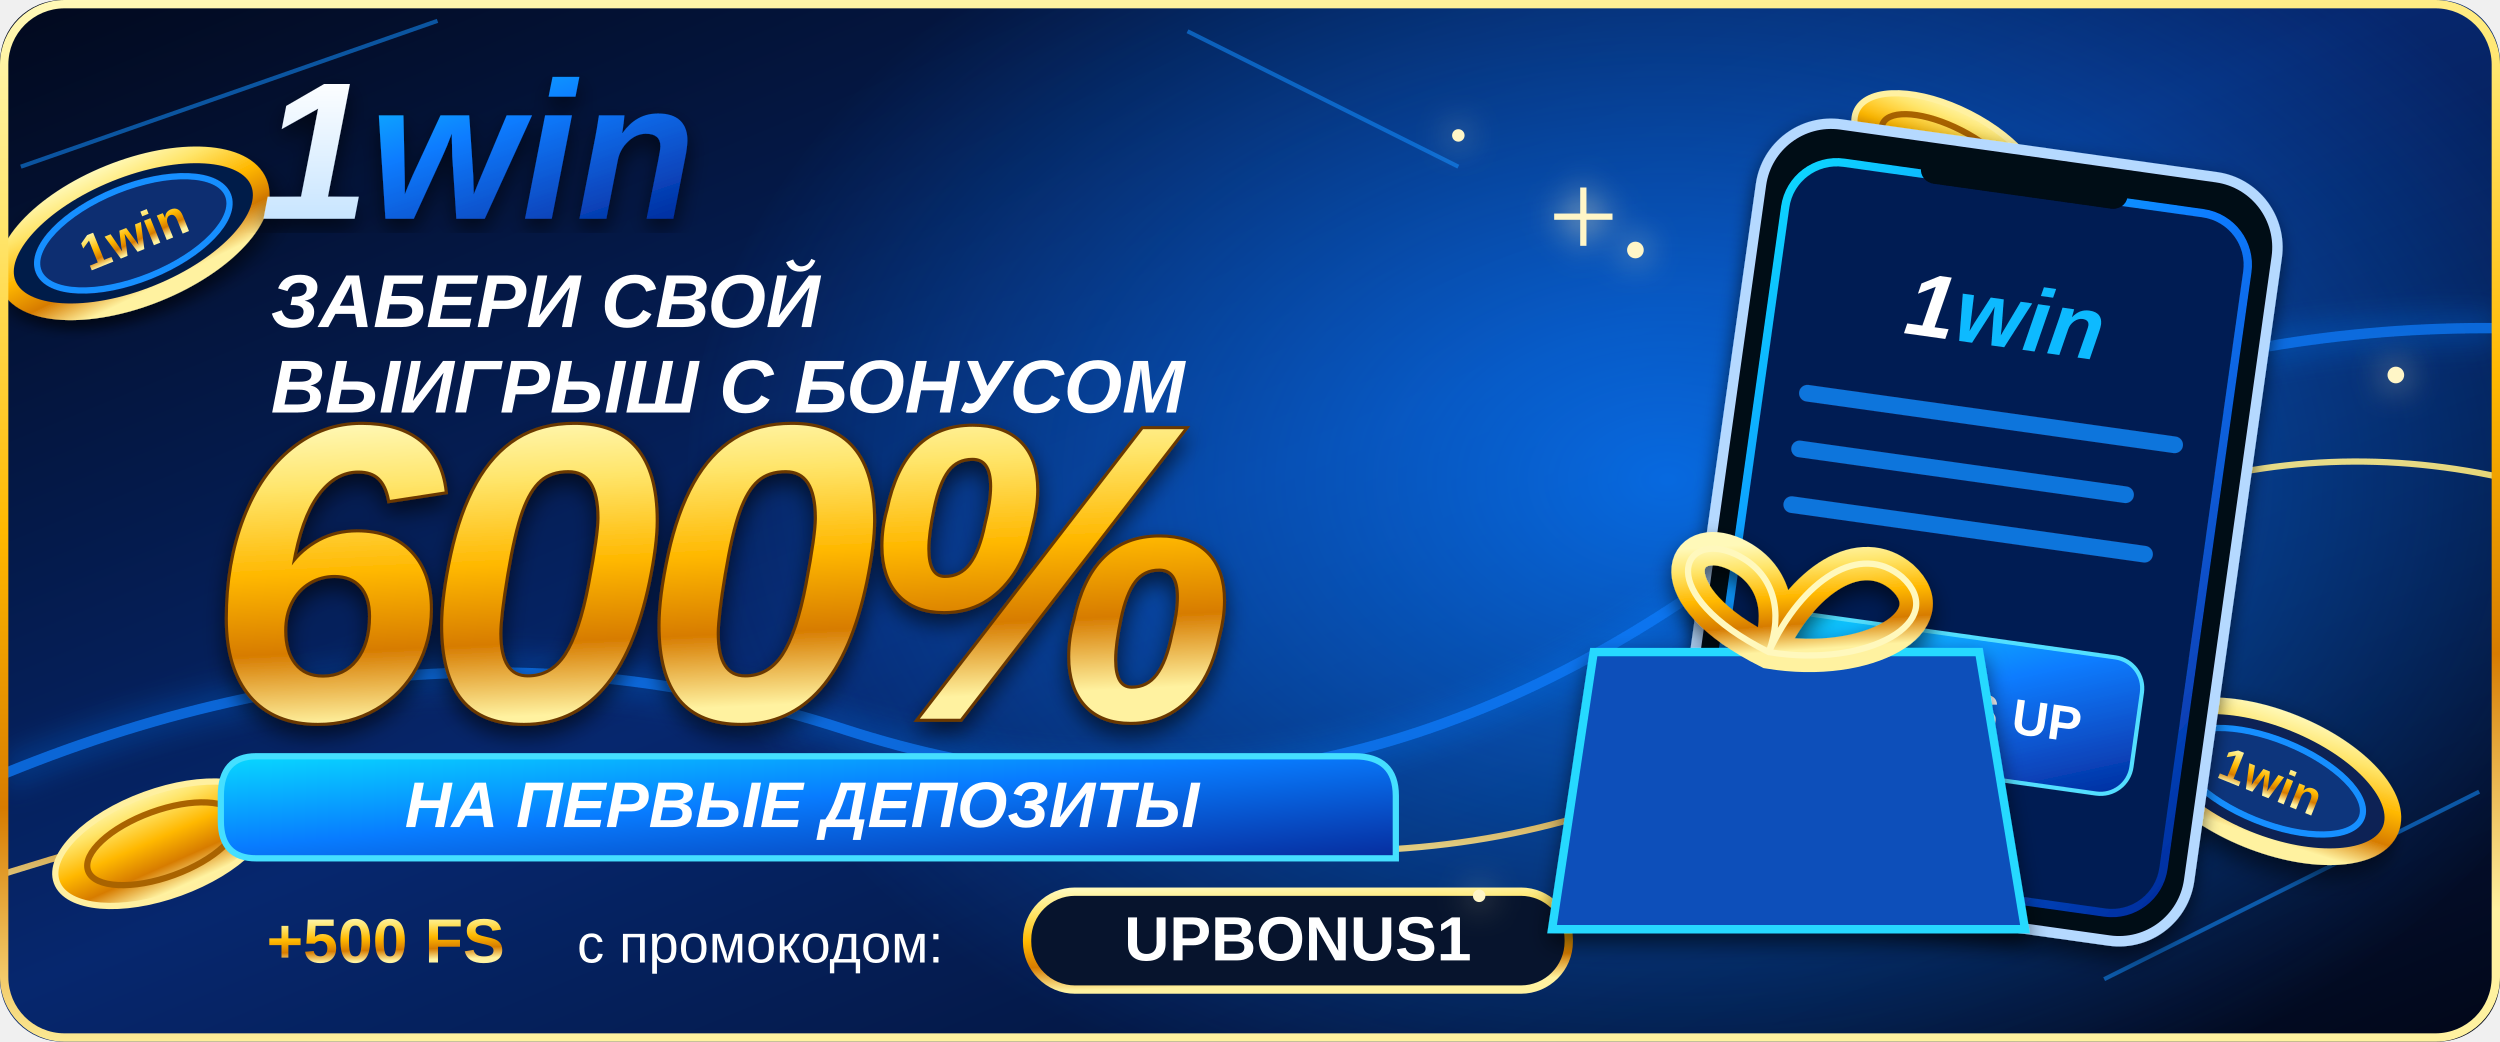
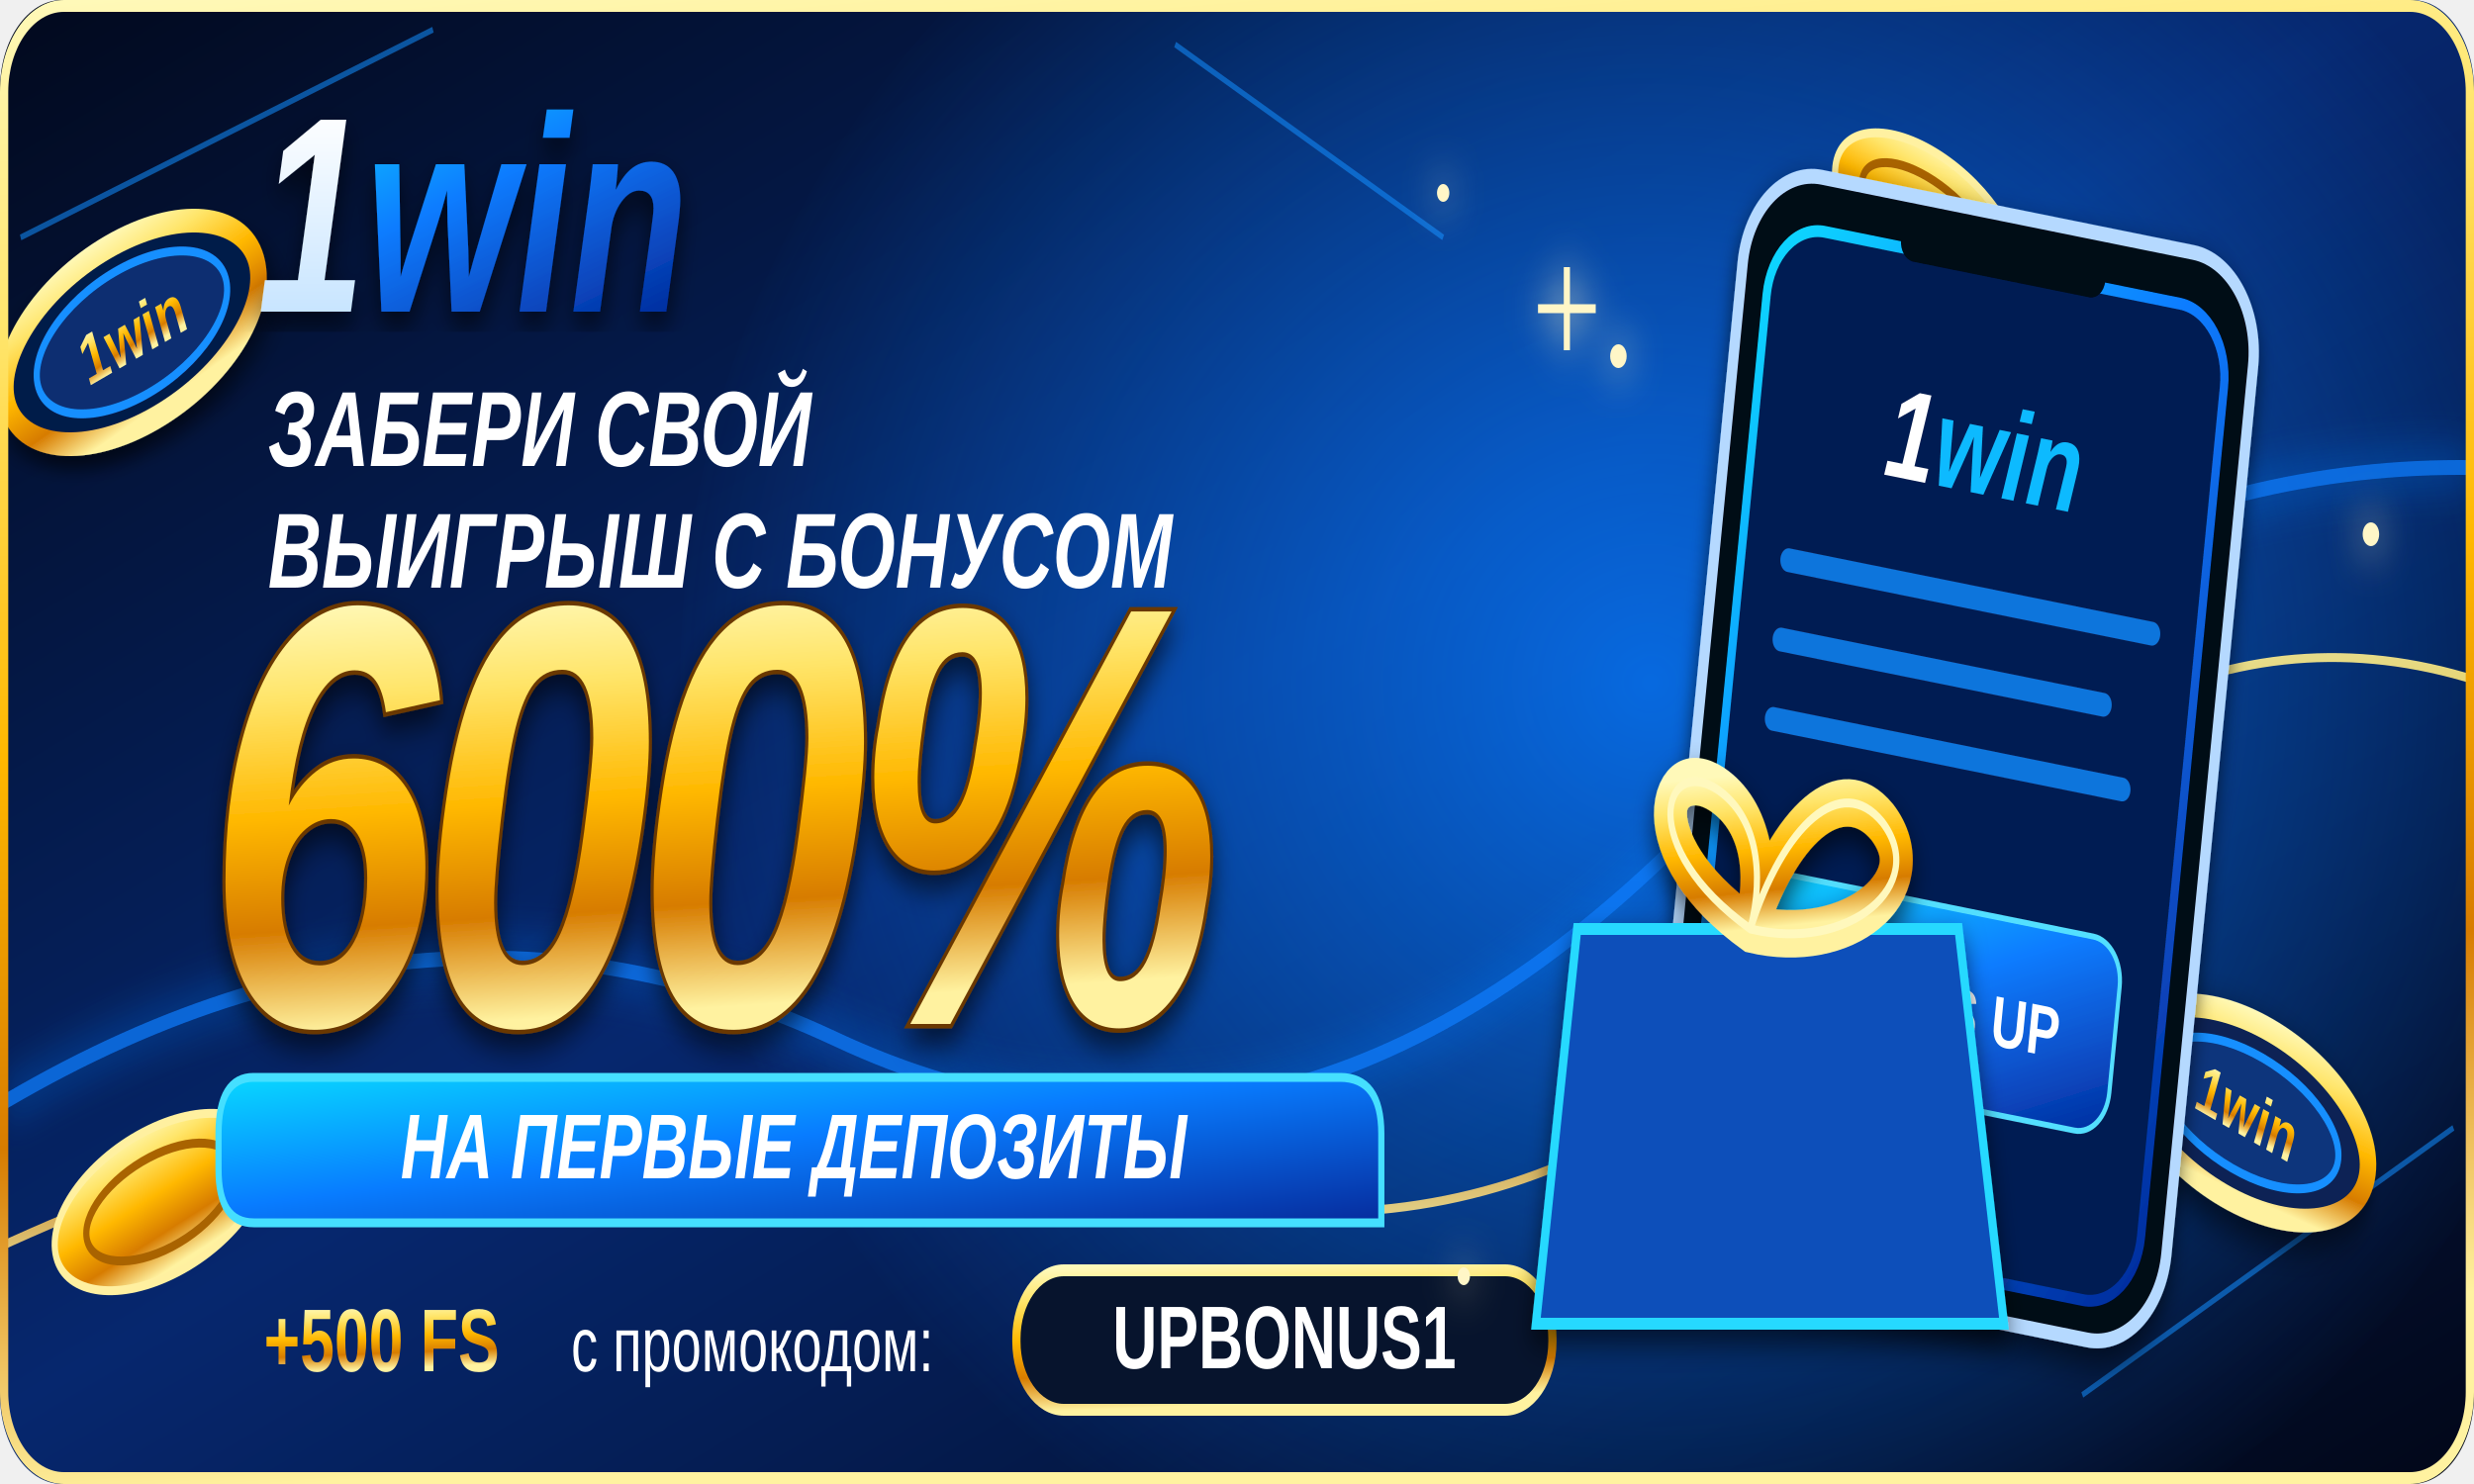
- <svg xmlns="http://www.w3.org/2000/svg" width="1200" height="500" viewBox="0 0 1200 500">
+ <svg xmlns="http://www.w3.org/2000/svg" width="1200" height="720" viewBox="0 0 1200 500" preserveAspectRatio="none">
  <defs>
    <linearGradient id="bg" x1="0" y1="0" x2="1" y2="1">
      <stop stop-color="#02091d" />
      <stop offset=".48" stop-color="#06276e" />
      <stop offset="1" stop-color="#020718" />
    </linearGradient>
    <radialGradient id="blueGlow">
      <stop stop-color="#087bff" stop-opacity=".8" />
      <stop offset="1" stop-color="#087bff" stop-opacity="0" />
    </radialGradient>
    <linearGradient id="gold" x1="0" y1="0" x2=".15" y2="1">
      <stop stop-color="#fff9b9" />
      <stop offset=".22" stop-color="#ffe56a" />
      <stop offset=".5" stop-color="#ffb800" />
      <stop offset=".76" stop-color="#d77c00" />
      <stop offset="1" stop-color="#fff2a0" />
    </linearGradient>
    <linearGradient id="blue" x1="0" y1="0" x2="1" y2="1">
      <stop stop-color="#08d8ff" />
      <stop offset=".45" stop-color="#087cff" />
      <stop offset="1" stop-color="#062c9d" />
    </linearGradient>
    <linearGradient id="white" x1="0" y1="0" x2="0" y2="1">
      <stop stop-color="#fff" />
      <stop offset="1" stop-color="#c8e5ff" />
    </linearGradient>
    <filter id="glow">
      <feGaussianBlur stdDeviation="8" result="b" />
      <feMerge>
        <feMergeNode in="b" />
        <feMergeNode in="SourceGraphic" />
      </feMerge>
    </filter>
    <filter id="shadow">
      <feGaussianBlur in="SourceAlpha" stdDeviation="5" />
      <feOffset dy="5" />
      <feComponentTransfer>
        <feFuncA type="linear" slope=".6" />
      </feComponentTransfer>
      <feMerge>
        <feMergeNode />
        <feMergeNode in="SourceGraphic" />
      </feMerge>
    </filter>
  </defs>
  <rect width="1200" height="500" rx="30" fill="url(#bg)" />
  <ellipse cx="800" cy="230" rx="470" ry="330" fill="url(#blueGlow)" />
  <path d="M-40 390 Q190 280 405 350 T820 280 T1250 160" fill="none" stroke="#087dff" stroke-width="5" opacity=".75" filter="url(#glow)" />
  <path d="M-30 430 Q260 330 500 390 T900 315 T1240 240" fill="none" stroke="url(#gold)" stroke-width="3" opacity=".9" />
  <g fill="none" stroke="#138eff" stroke-width="2" opacity=".55">
    <path d="M10 80L210 10" />
    <path d="M1010 470L1190 380" />
    <path d="M570 15L700 80" />
  </g>
  <g transform="translate(64 112) rotate(-22)" filter="url(#shadow)">
    <ellipse rx="65" ry="31" fill="#061a4a" stroke="url(#gold)" stroke-width="8" />
    <ellipse rx="49" ry="22" fill="#0b2e71" stroke="#168fff" stroke-width="3" />
    <text y="9" text-anchor="middle" font-family="Arial,sans-serif" font-size="24" font-weight="900" fill="url(#gold)">1win</text>
  </g>
  <g transform="translate(1090 375) rotate(22)" filter="url(#shadow)">
    <ellipse rx="62" ry="30" fill="#082254" stroke="url(#gold)" stroke-width="8" />
    <ellipse rx="47" ry="20" fill="#0c347b" stroke="#168fff" stroke-width="3" />
    <text y="8" text-anchor="middle" font-family="Arial,sans-serif" font-size="23" font-weight="900" fill="url(#gold)">1win</text>
  </g>
  <g transform="translate(935 75) rotate(27)">
    <ellipse rx="49" ry="23" fill="url(#gold)" stroke="#fff1a1" stroke-width="3" />
    <ellipse rx="35" ry="14" fill="none" stroke="#a96300" stroke-width="3" />
    <text y="7" text-anchor="middle" font-family="Arial,sans-serif" font-size="16" font-weight="900" fill="#805000">1win</text>
  </g>
  <g transform="translate(78 405) rotate(-20)">
    <ellipse rx="54" ry="25" fill="url(#gold)" stroke="#fff0a0" stroke-width="3" />
    <ellipse rx="38" ry="16" fill="none" stroke="#a96300" stroke-width="3" />
  </g>
  <text x="125" y="105" font-family="Arial,sans-serif" font-size="94" font-style="italic" font-weight="900" fill="url(#white)" filter="url(#shadow)">1<tspan fill="url(#blue)">win</tspan>
  </text>
  <text x="130" y="157" font-family="Arial,sans-serif" font-size="36" font-style="italic" font-weight="900" fill="#fff">ЗАБЕРИ СВОЙ</text>
  <text x="130" y="198" font-family="Arial,sans-serif" font-size="36" font-style="italic" font-weight="900" fill="#fff">ВЫИГРЫШ С БОНУСОМ</text>
  <text x="100" y="345" font-family="Arial,sans-serif" font-size="202" font-style="italic" font-weight="900" letter-spacing="-8" fill="url(#gold)" stroke="#6b3900" stroke-width="3" paint-order="stroke" filter="url(#shadow)">600%</text>
  <path d="M123 363 L650 363 Q670 363 670 382 L670 412 L123 412 Q106 412 106 394 L106 382 Q106 363 123 363Z" fill="url(#blue)" stroke="#45dfff" stroke-width="3" />
  <text x="385" y="397" text-anchor="middle" font-family="Arial,sans-serif" font-size="31" font-style="italic" font-weight="900" fill="#fff">НА ПЕРВЫЕ ДЕПОЗИТЫ</text>
  <text x="128" y="462" font-family="Arial,sans-serif" font-size="30" font-weight="900" fill="url(#gold)">+500 FS</text>
  <text x="277" y="462" font-family="Arial,sans-serif" font-size="26" fill="#fff">с промокодом:</text>
  <rect x="493" y="428" width="260" height="47" rx="23" fill="#07142d" stroke="url(#gold)" stroke-width="4" />
  <text x="623" y="461" text-anchor="middle" font-family="Arial,sans-serif" font-size="30" font-weight="900" fill="#fff">UPBONUS1</text>
  <g transform="translate(850 55) rotate(8)" filter="url(#shadow)">
    <rect x="0" y="0" width="250" height="370" rx="34" fill="#030817" stroke="#b5d9ff" stroke-width="5" />
    <rect x="13" y="18" width="224" height="339" rx="25" fill="#061e52" stroke="url(#blue)" stroke-width="4" />
    <rect x="75" y="9" width="100" height="13" rx="7" fill="#030817" />
    <text x="125" y="95" text-anchor="middle" font-family="Arial,sans-serif" font-size="43" font-style="italic" font-weight="900" fill="#fff">1<tspan fill="#08baff">win</tspan>
    </text>
    <path d="M36 130H214 M36 157H194 M36 184H207" stroke="#138bff" stroke-width="8" stroke-linecap="round" opacity=".8" />
    <rect x="35" y="235" width="180" height="66" rx="15" fill="url(#blue)" stroke="#53dfff" stroke-width="2" />
    <text x="125" y="278" text-anchor="middle" font-family="Arial,sans-serif" font-size="24" font-weight="900" fill="#fff">BONUS UP</text>
  </g>
  <g transform="translate(765 258)" filter="url(#shadow)">
    <path d="M0 55 L185 55 L207 188 L-20 188Z" fill="#0750ba" stroke="#26d9ff" stroke-width="4" />
    <path d="M83 55V188" stroke="url(#gold)" stroke-width="24" />
    <path d="M-10 105H198" stroke="url(#gold)" stroke-width="22" />
    <path d="M84 55 C28 27 42 -4 68 8 C87 17 91 36 84 55 C100 20 128 2 148 19 C171 40 132 63 84 55Z" fill="none" stroke="url(#gold)" stroke-width="16" stroke-linecap="round" />
    <path d="M84 55 C28 27 42 -4 68 8 C87 17 91 36 84 55 C100 20 128 2 148 19 C171 40 132 63 84 55Z" fill="none" stroke="#fff8bd" stroke-width="3" />
  </g>
  <g fill="#fff6c7" filter="url(#glow)">
    <circle cx="785" cy="120" r="4" />
    <circle cx="700" cy="65" r="3" />
    <circle cx="1150" cy="180" r="4" />
    <circle cx="710" cy="430" r="3" />
    <path d="M760 90v28m-14-14h28" stroke="#fff6c7" stroke-width="3" />
  </g>
  <rect x="2" y="2" width="1196" height="496" rx="29" fill="none" stroke="url(#gold)" stroke-width="4" />
</svg>
